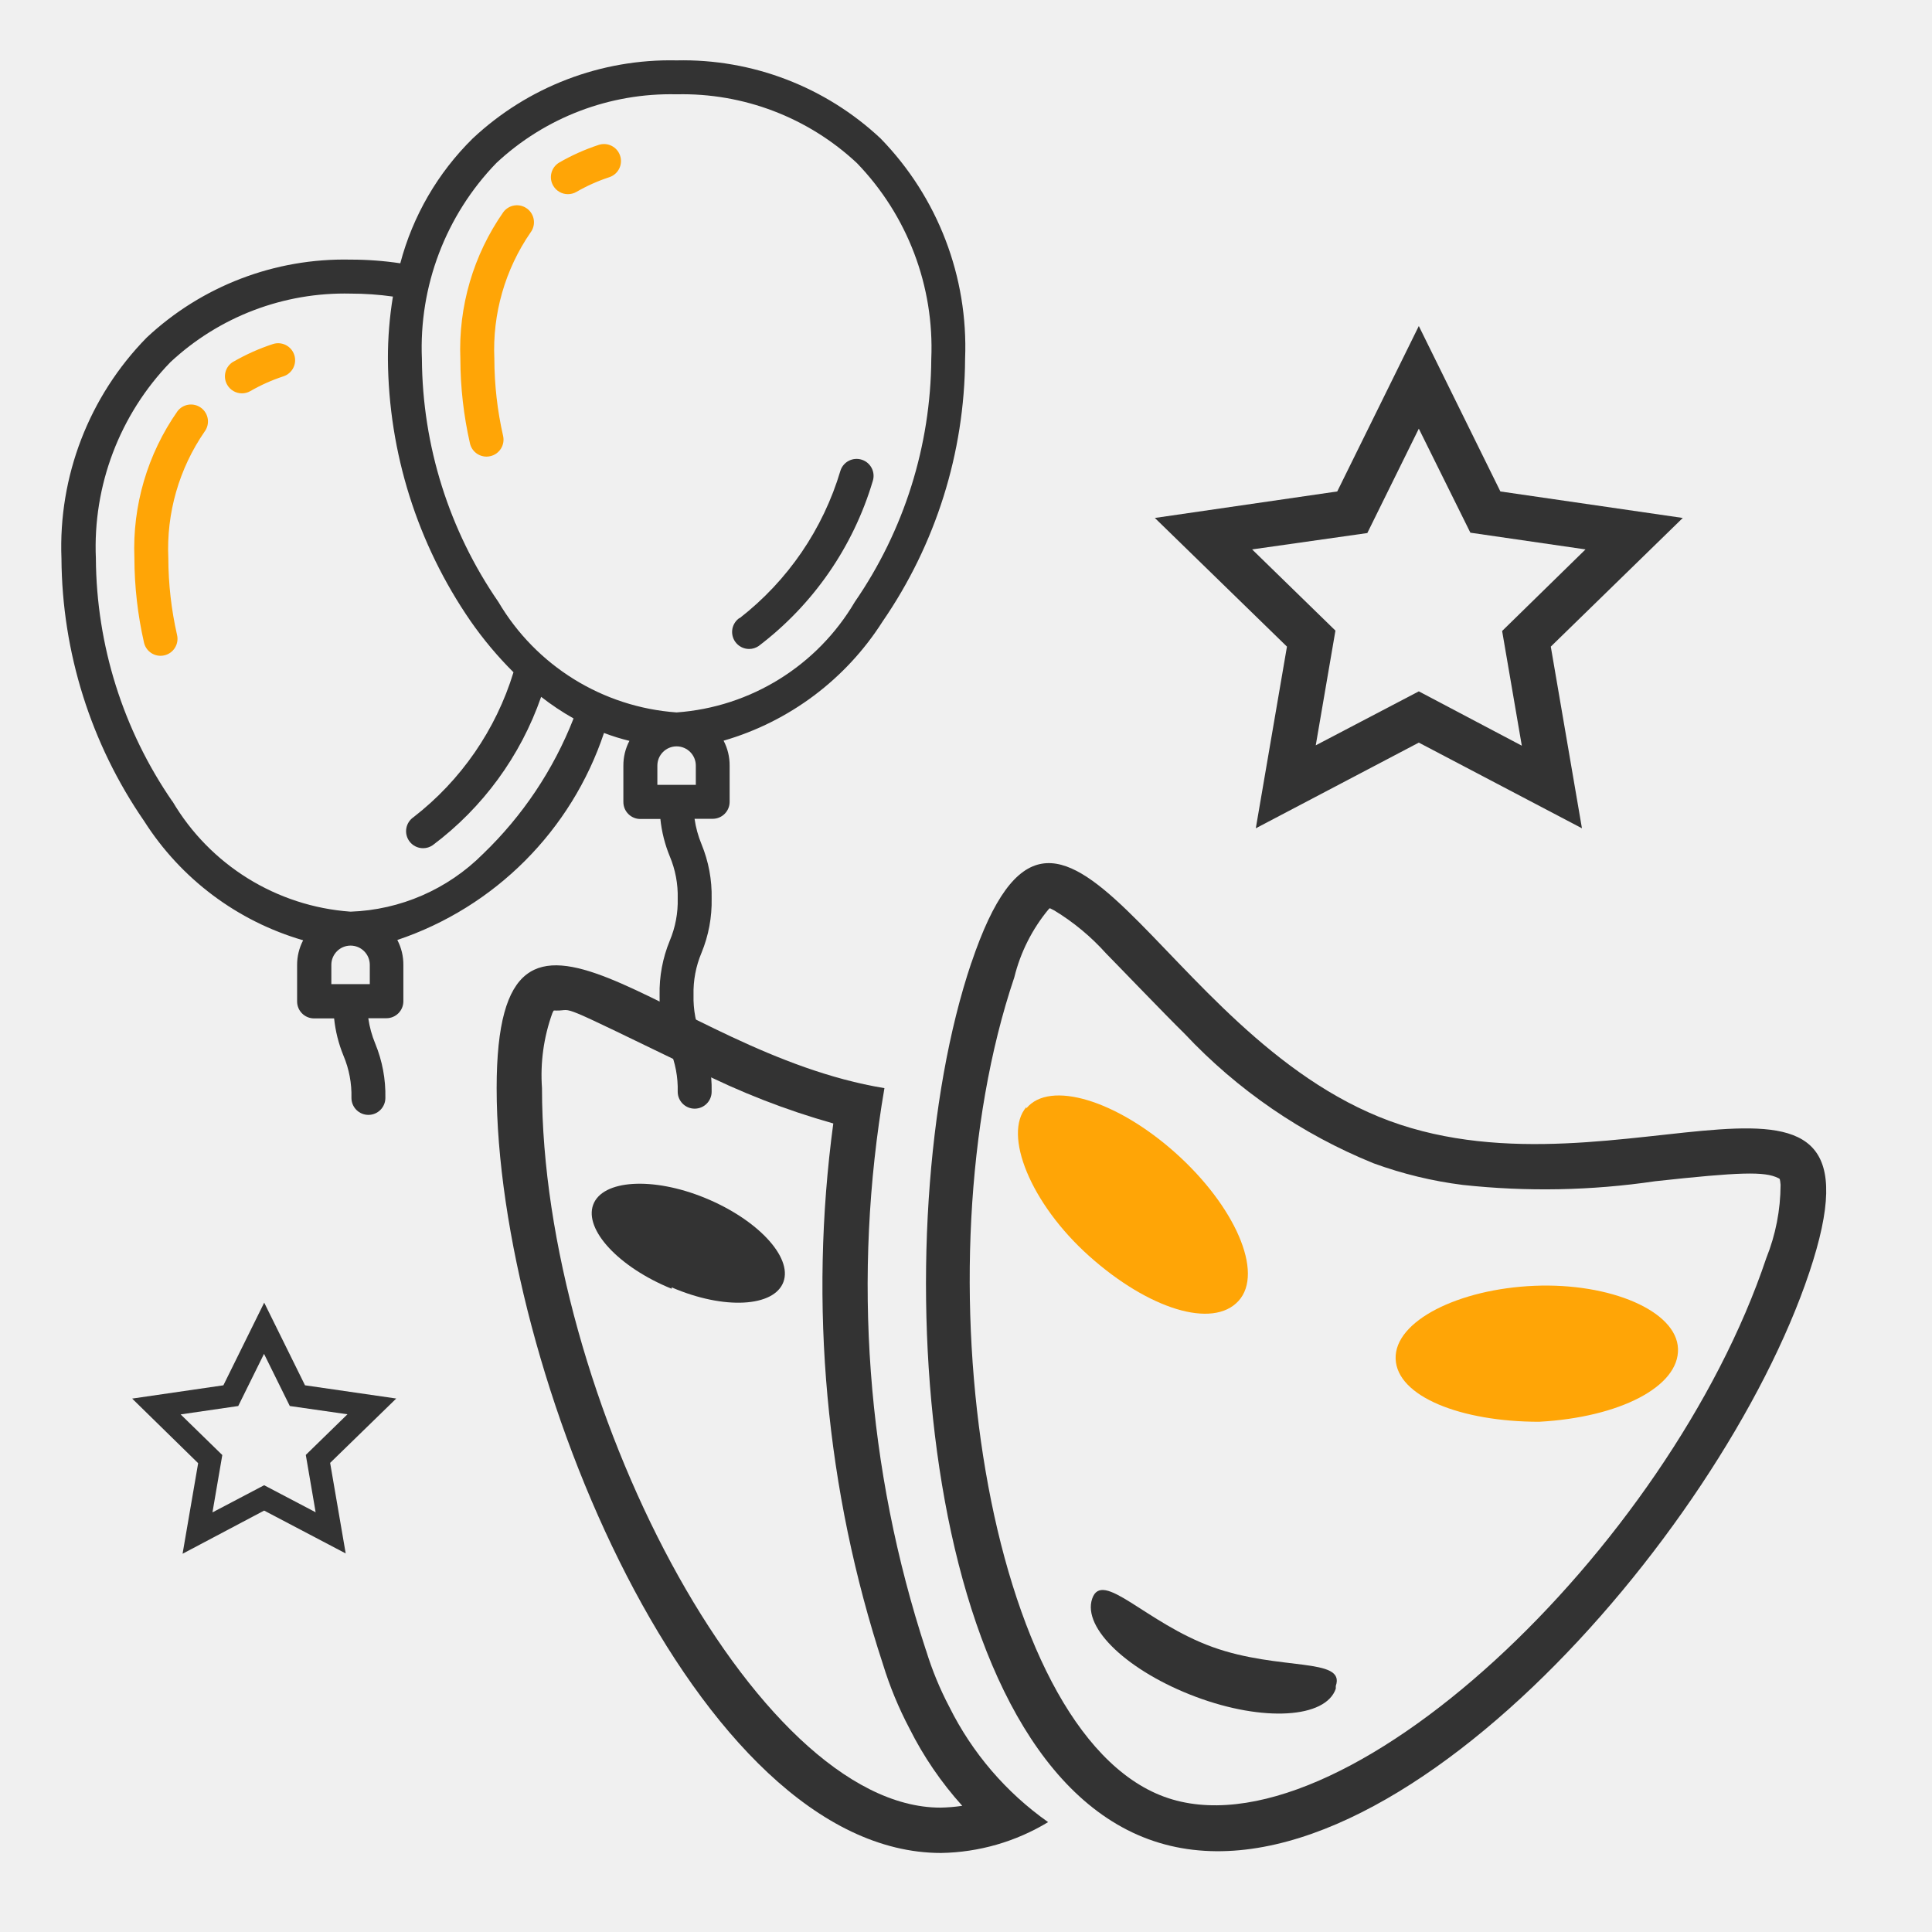
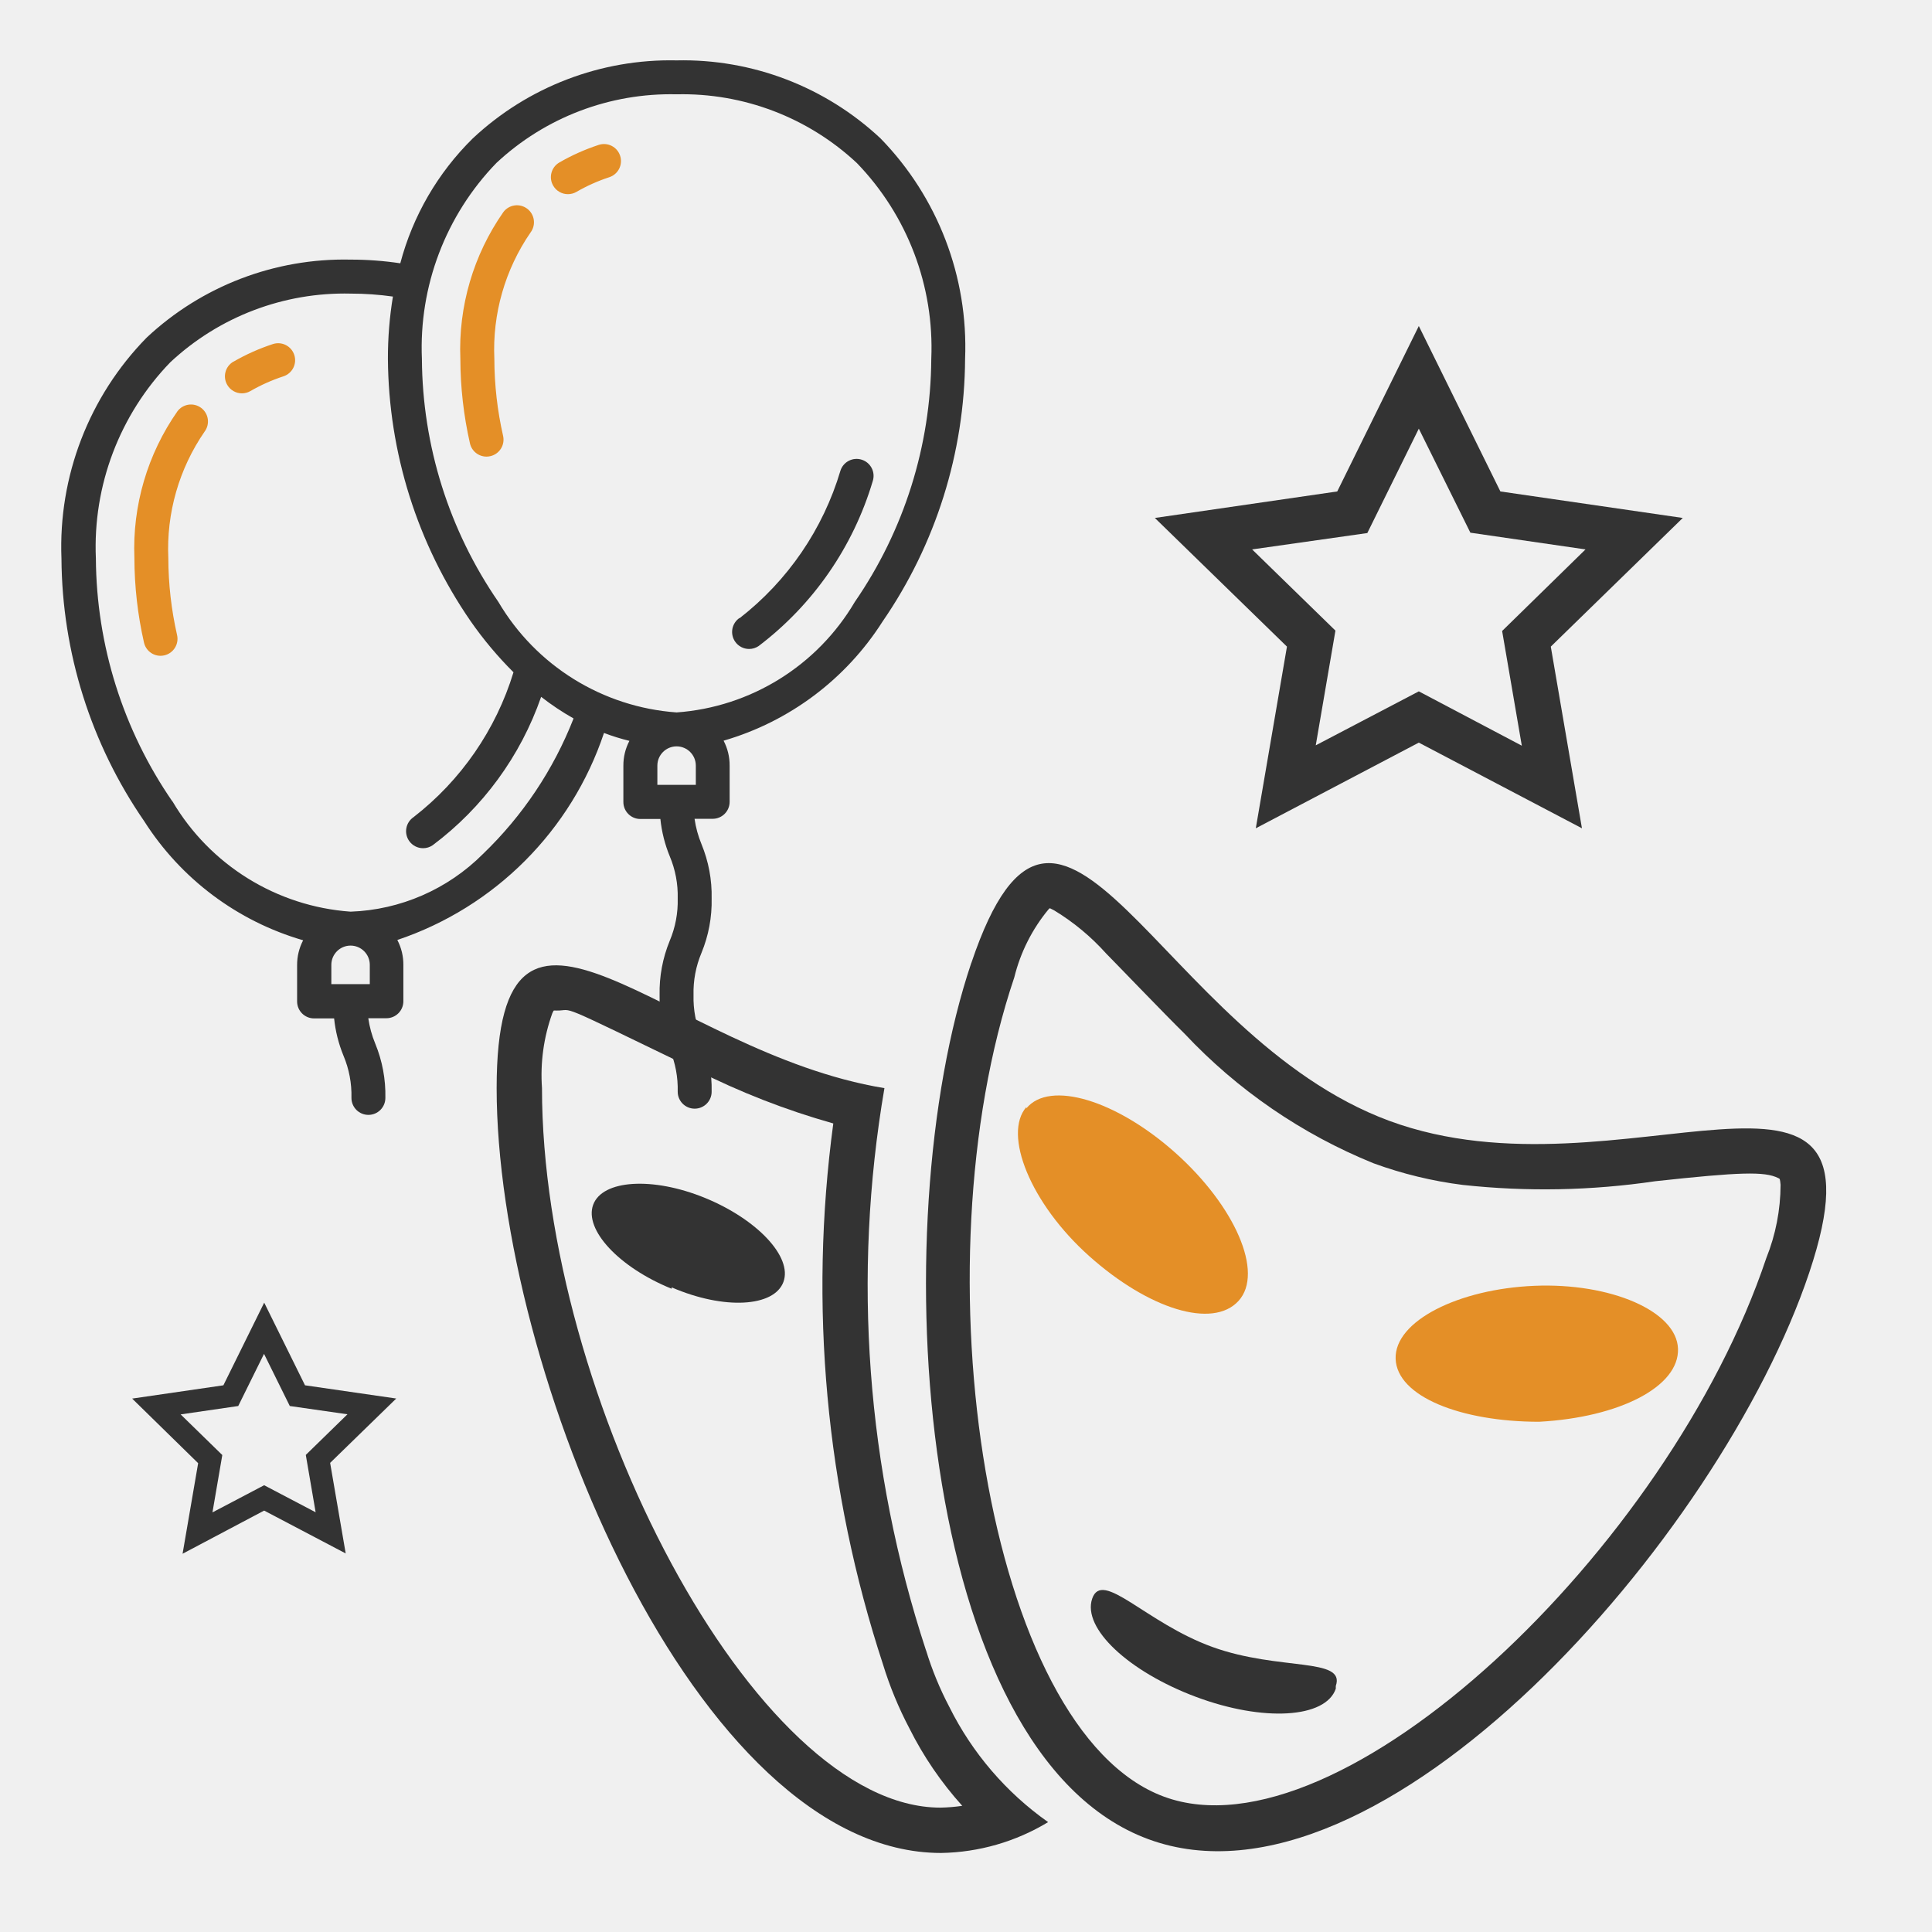
<svg xmlns="http://www.w3.org/2000/svg" width="32" height="32" viewBox="0 0 32 32">
  <rect width="32" height="32" fill="#fff" opacity="0" />
  <g transform="translate(1 1)">
    <g transform="translate(15) rotate(180)">
-       <path d="M5.905-1.934a2.905,2.905,0,0,0,.547-.244.28.28,0,0,1,.141-.038.281.281,0,0,1,.244.14.281.281,0,0,1-.1.384,3.47,3.47,0,0,1-.653.292.281.281,0,0,1-.355-.179A.281.281,0,0,1,5.905-1.934Z" fill="#ffa506" />
-       <path d="M7.812-4.945a5.808,5.808,0,0,0-.145-1.275.281.281,0,0,1,.213-.336.283.283,0,0,1,.062-.007.281.281,0,0,1,.274.219,6.37,6.37,0,0,1,.159,1.4,3.964,3.964,0,0,1-.712,2.431.281.281,0,0,1-.394.057.281.281,0,0,1-.057-.394,3.42,3.42,0,0,0,.6-2.094Z" fill="#ffa506" />
+       <path d="M5.905-1.934a2.905,2.905,0,0,0,.547-.244.28.28,0,0,1,.141-.038.281.281,0,0,1,.244.14.281.281,0,0,1-.1.384,3.47,3.47,0,0,1-.653.292.281.281,0,0,1-.355-.179A.281.281,0,0,1,5.905-1.934Z" fill="#e48f27" />
+       <path d="M7.812-4.945a5.808,5.808,0,0,0-.145-1.275.281.281,0,0,1,.213-.336.283.283,0,0,1,.062-.007.281.281,0,0,1,.274.219,6.37,6.37,0,0,1,.159,1.4,3.964,3.964,0,0,1-.712,2.431.281.281,0,0,1-.394.057.281.281,0,0,1-.057-.394,3.42,3.42,0,0,0,.6-2.094Z" fill="#e48f27" />
      <path d="M3.751-9.24A4.843,4.843,0,0,0,2.079-6.794a.281.281,0,0,1-.355.179.281.281,0,0,1-.179-.355A5.34,5.34,0,0,1,3.434-9.7a.28.28,0,0,1,.158-.049.281.281,0,0,1,.233.123.281.281,0,0,1-.074.391Z" fill="#333" />
      <path d="M13.572-4.593A4.787,4.787,0,0,1,10.193-3.3a5.545,5.545,0,0,1-.823-.061,4.521,4.521,0,0,1-1.2,2.068A4.787,4.787,0,0,1,4.793,0,4.787,4.787,0,0,1,1.415-1.293a4.949,4.949,0,0,1-1.4-3.652A7.745,7.745,0,0,1,1.381-9.293a4.658,4.658,0,0,1,2.634-1.975.876.876,0,0,1-.1-.413v-.6a.281.281,0,0,1,.281-.281h.3a1.743,1.743,0,0,0-.115-.42,2.237,2.237,0,0,1-.168-.9,2.239,2.239,0,0,1,.168-.9,1.69,1.69,0,0,0,.132-.7,1.69,1.69,0,0,0-.132-.7,2.24,2.24,0,0,1-.168-.9.281.281,0,0,1,.281-.281.281.281,0,0,1,.281.281,1.691,1.691,0,0,0,.132.7,2.239,2.239,0,0,1,.168.9,2.239,2.239,0,0,1-.168.9,1.691,1.691,0,0,0-.132.7,1.689,1.689,0,0,0,.132.7,2.219,2.219,0,0,1,.155.617h.332a.281.281,0,0,1,.281.281v.6a.875.875,0,0,1-.1.413,3.5,3.5,0,0,1,.421.131,5.433,5.433,0,0,1,3.423-3.429.876.876,0,0,1-.1-.415v-.6a.281.281,0,0,1,.281-.281h.3a1.742,1.742,0,0,0-.115-.42,2.237,2.237,0,0,1-.168-.9.281.281,0,0,1,.281-.281.281.281,0,0,1,.281.281,1.688,1.688,0,0,0,.132.7,2.221,2.221,0,0,1,.155.617h.332a.281.281,0,0,1,.281.281v.6a.877.877,0,0,1-.1.413,4.659,4.659,0,0,1,2.634,1.975,7.746,7.746,0,0,1,1.369,4.348A4.949,4.949,0,0,1,13.572-4.593ZM1.842-8.97A7.17,7.17,0,0,0,.575-4.945,4.4,4.4,0,0,0,1.808-1.7,4.229,4.229,0,0,0,4.793-.562,4.229,4.229,0,0,0,7.779-1.7,4.4,4.4,0,0,0,9.012-4.945,7.17,7.17,0,0,0,7.745-8.97,3.734,3.734,0,0,0,4.793-10.8,3.734,3.734,0,0,0,1.842-8.97Zm3.27-2.711V-12H4.475v.319a.319.319,0,0,0,.319.319A.319.319,0,0,0,5.112-11.681Zm5.4-3.3V-15.3H9.875v.319a.319.319,0,0,0,.319.319A.319.319,0,0,0,10.512-14.981Zm2.633,2.711a3.734,3.734,0,0,0-2.952-1.83A3.259,3.259,0,0,0,8-13.144,6.291,6.291,0,0,0,6.5-10.9a4.355,4.355,0,0,1,.537.358A5.2,5.2,0,0,1,8.834-13a.28.28,0,0,1,.158-.049.281.281,0,0,1,.233.123.281.281,0,0,1-.074.391,4.818,4.818,0,0,0-1.656,2.4,6.166,6.166,0,0,1,.711.848A7.746,7.746,0,0,1,9.575-4.945a6.272,6.272,0,0,1-.083,1.033,5,5,0,0,0,.7.049A4.229,4.229,0,0,0,13.179-5a4.4,4.4,0,0,0,1.233-3.249,7.17,7.17,0,0,0-1.267-4.025Z" fill="#333" />
-       <path d="M13.062-5.813a.281.281,0,0,1-.394.057.281.281,0,0,1-.056-.394,3.42,3.42,0,0,0,.6-2.094,5.812,5.812,0,0,0-.145-1.275.281.281,0,0,1,.212-.336.283.283,0,0,1,.062-.007.281.281,0,0,1,.274.219,6.372,6.372,0,0,1,.159,1.4,3.965,3.965,0,0,1-.713,2.431Z" fill="#ffa506" />
-       <path d="M12.134-4.991a3.468,3.468,0,0,1-.653.292.281.281,0,0,1-.355-.179.281.281,0,0,1,.179-.355,2.9,2.9,0,0,0,.547-.244.28.28,0,0,1,.141-.038.281.281,0,0,1,.243.14.281.281,0,0,1-.1.384Z" fill="#ffa506" />
+       <path d="M13.062-5.813a.281.281,0,0,1-.394.057.281.281,0,0,1-.056-.394,3.42,3.42,0,0,0,.6-2.094,5.812,5.812,0,0,0-.145-1.275.281.281,0,0,1,.212-.336.283.283,0,0,1,.062-.007.281.281,0,0,1,.274.219,6.372,6.372,0,0,1,.159,1.4,3.965,3.965,0,0,1-.713,2.431Z" fill="#e48f27" />
+       <path d="M12.134-4.991a3.468,3.468,0,0,1-.653.292.281.281,0,0,1-.355-.179.281.281,0,0,1,.179-.355,2.9,2.9,0,0,0,.547-.244.28.28,0,0,1,.141-.038.281.281,0,0,1,.243.14.281.281,0,0,1-.1.384Z" fill="#e48f27" />
    </g>
    <path d="M14.063,27.628a6.155,6.155,0,0,1-.439-1.064,20.123,20.123,0,0,1-.822-8.956,12.59,12.59,0,0,1-2.277-.888c-2.413-1.166-1.991-.977-2.309-.982-.057,0-.038-.012-.067.042a3.023,3.023,0,0,0-.172,1.242c0,5.1,3.512,11.918,6.6,11.918a2.791,2.791,0,0,0,.361-.03A5.769,5.769,0,0,1,14.063,27.628Zm.275-1.294a5.412,5.412,0,0,0,.386.938A5.13,5.13,0,0,0,16.36,29.18a3.534,3.534,0,0,1-1.773.511c-4.066,0-7.361-8.018-7.361-12.668,0-4.264,2.8-.594,6.423,0A19.373,19.373,0,0,0,14.337,26.334Z" fill="#333" />
    <path d="M15.8,15.188C14.175,20,15.333,27.67,18.278,28.758c2.916,1.078,8.367-4.113,9.977-8.919a3.284,3.284,0,0,0,.237-1.215c-.01-.1-.01-.1-.04-.112-.223-.112-.632-.1-2.037.053a12.542,12.542,0,0,1-3.187.061,6.752,6.752,0,0,1-1.477-.358,8.859,8.859,0,0,1-3.13-2.146c-.307-.3-1.207-1.237-1.3-1.329a3.8,3.8,0,0,0-.857-.712c-.09-.044-.067-.045-.094-.023A2.824,2.824,0,0,0,15.8,15.188Zm-.711-.24c1.481-4.39,3.086,1.2,6.923,2.617s8.425-1.877,6.955,2.513-7.111,10.8-10.948,9.384S13.608,19.338,15.088,14.948Z" fill="#333" />
    <path d="M10.125,20.346c-.873-.354-1.453-.978-1.3-1.392s.986-.467,1.851-.113,1.453.978,1.3,1.392-.978.467-1.851.09Z" fill="#333" />
-     <path d="M16,17.357c.386-.469,1.491-.136,2.471.74s1.47,1.981,1.043,2.45-1.491.135-2.471-.74S15.609,17.784,16,17.336Z" fill="#ffa506" />
+     <path d="M16,17.357c.386-.469,1.491-.136,2.471.74s1.47,1.981,1.043,2.45-1.491.135-2.471-.74S15.609,17.784,16,17.336Z" fill="#e48f27" />
    <path d="M21.125,26.97c-.167.49-1.2.553-2.315.136s-1.887-1.136-1.72-1.627.886.4,1.991.8,2.21.167,2.044.646Z" fill="#333" />
-     <path d="M24.493,22.549c-1.293,0-2.356-.417-2.377-1.043s1.043-1.157,2.3-1.209,2.356.417,2.377,1.043S25.827,22.476,24.493,22.549Z" fill="#ffa506" />
+     <path d="M24.493,22.549c-1.293,0-2.356-.417-2.377-1.043s1.043-1.157,2.3-1.209,2.356.417,2.377,1.043S25.827,22.476,24.493,22.549Z" fill="#e48f27" />
    <path d="M22.5,10.451l1.706.9-.326-1.9L25.261,8.1l-1.907-.277L22.5,6.1l-.853,1.729L19.739,8.1l1.38,1.345-.326,1.9Zm-2.7,2.268.516-3.009L18.128,7.579l3.021-.439L22.5,4.4,23.851,7.14l3.021.439L24.686,9.71l.516,3.009L22.5,11.3Z" fill="#333" />
    <path d="M3.375,23.6l.853.448-.163-.95.69-.673L3.8,22.288l-.427-.864-.427.864-.954.139.69.673-.163.95ZM2.024,24.735l.258-1.5L1.189,22.165,2.7,21.945l.676-1.369.676,1.369,1.511.219L4.468,23.23l.258,1.5-1.351-.71Z" fill="#333" />
  </g>
</svg>
